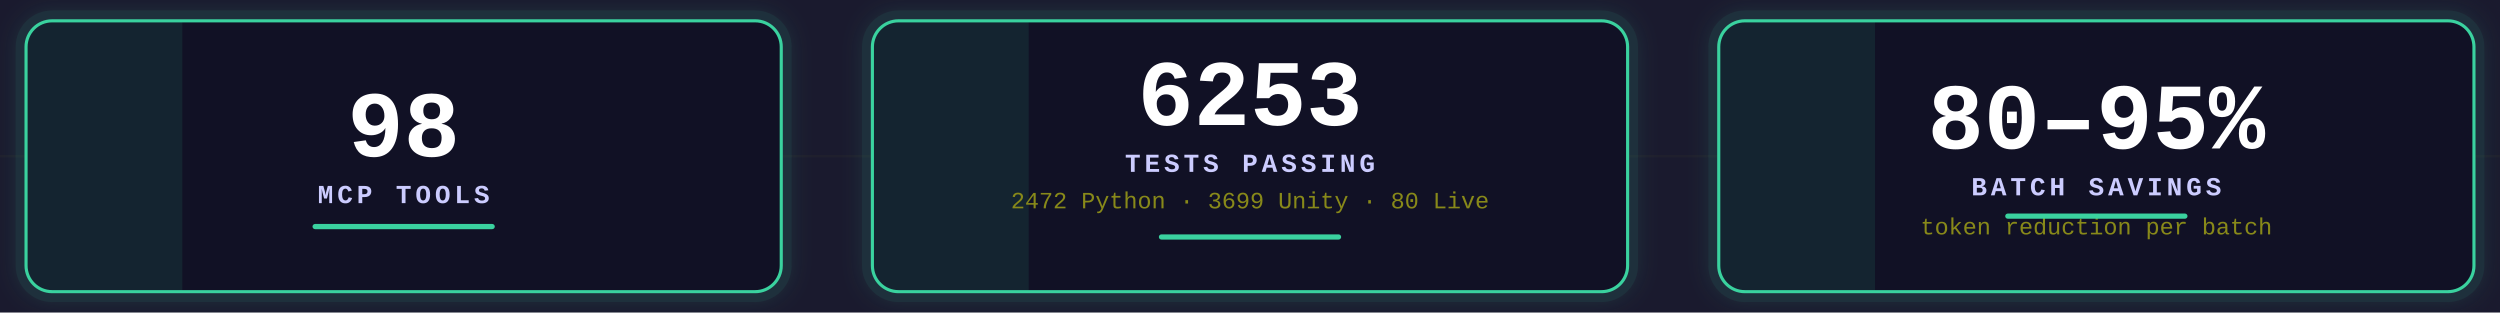
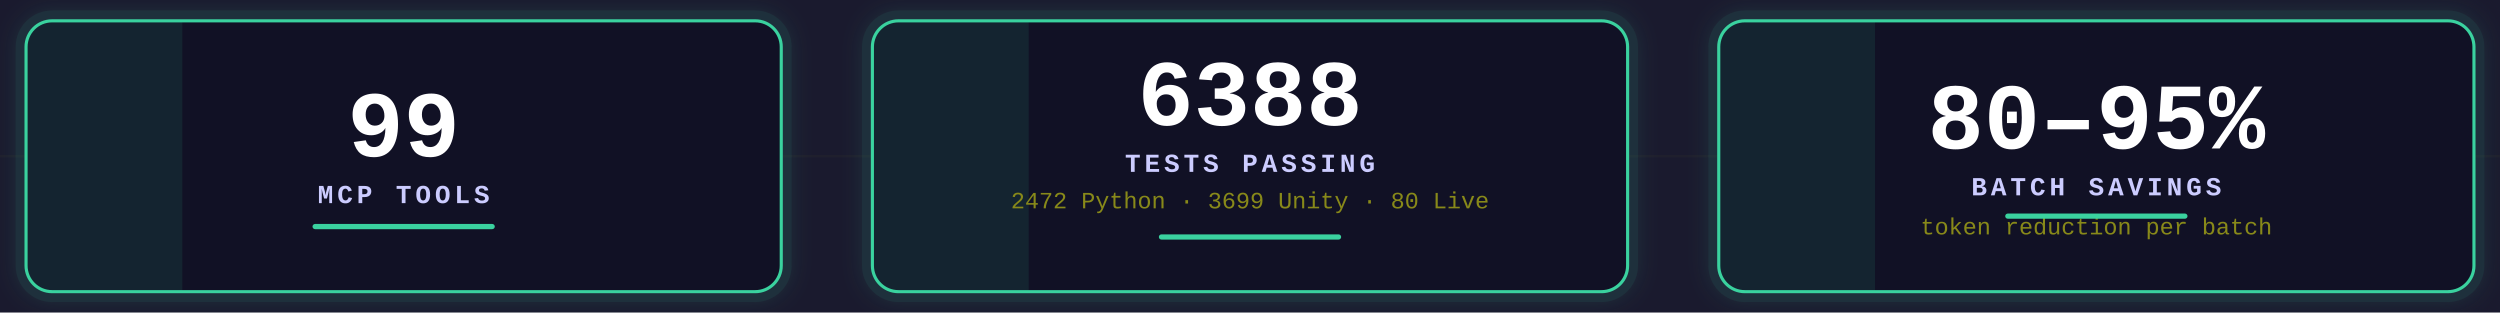
- <svg xmlns="http://www.w3.org/2000/svg" viewBox="0 0 960 120" width="960" height="120" role="img" aria-label="Unity MCP stats: 98 MCP tools, 6253 Tests (2472 Python + 3701 Unity + 80 Live), 80-95% Batch Savings">
+ <svg xmlns="http://www.w3.org/2000/svg" viewBox="0 0 960 120" width="960" height="120" role="img" aria-label="Unity MCP stats: 99 MCP tools, 6388 Tests (2540 Python + 3768 Unity + 80 Live), 80-95% Batch Savings">
  <defs>
    <filter id="sg" x="-25%" y="-30%" width="150%" height="160%">
      <feGaussianBlur stdDeviation="4" result="b" />
      <feMerge>
        <feMergeNode in="b" />
        <feMergeNode in="SourceGraphic" />
      </feMerge>
    </filter>
    <clipPath id="c1">
      <rect x="10" y="8" width="290" height="104" rx="10" />
    </clipPath>
    <clipPath id="c2">
      <rect x="335" y="8" width="290" height="104" rx="10" />
    </clipPath>
    <clipPath id="c3">
      <rect x="660" y="8" width="290" height="104" rx="10" />
    </clipPath>
  </defs>
  <rect width="960" height="120" fill="#1a1a2e" />
  <line x1="0" y1="60" x2="960" y2="60" stroke="#888919" stroke-opacity="0.05" stroke-width="1" />
  <rect x="10" y="8" width="290" height="104" rx="10" fill="none" stroke="#3ad29f" stroke-width="8" opacity="0.12" filter="url(#sg)">
    <animate attributeName="opacity" values="0.25;0.7;0.25" dur="3s" repeatCount="indefinite" begin="0s" />
  </rect>
  <rect x="10" y="8" width="290" height="104" rx="10" fill="#111125" />
  <rect x="10" y="8" width="290" height="104" rx="10" fill="none" stroke="#3ad29f" stroke-width="1.2" />
  <g clip-path="url(#c1)">
    <rect x="10" y="8" width="60" height="104" fill="#3ad29f" fill-opacity="0.10">
      <animateTransform attributeName="transform" type="translate" values="-100,0;400,0" dur="3s" repeatCount="indefinite" begin="0s" />
    </rect>
  </g>
-   <text x="155" y="60" text-anchor="middle" font-family="ui-monospace,SFMono-Regular,'SF Mono',Menlo,Consolas,'Liberation Mono',monospace" font-size="36" font-weight="700" fill="#ffffff">98</text>
+   <text x="155" y="60" text-anchor="middle" font-family="ui-monospace,SFMono-Regular,'SF Mono',Menlo,Consolas,'Liberation Mono',monospace" font-size="36" font-weight="700" fill="#ffffff">99</text>
  <text x="155" y="78" text-anchor="middle" font-family="ui-monospace,SFMono-Regular,'SF Mono',Menlo,Consolas,'Liberation Mono',monospace" font-size="10" font-weight="700" fill="#ccccff" letter-spacing="1.5">MCP TOOLS</text>
  <rect x="120" y="86" width="70" height="2" rx="1" fill="#3ad29f">
    <animate attributeName="opacity" values="0.6;1;0.6" dur="2s" repeatCount="indefinite" begin="0s" />
  </rect>
  <rect x="335" y="8" width="290" height="104" rx="10" fill="none" stroke="#3ad29f" stroke-width="8" opacity="0.12" filter="url(#sg)">
    <animate attributeName="opacity" values="0.25;0.7;0.25" dur="3s" repeatCount="indefinite" begin="0.6s" />
  </rect>
  <rect x="335" y="8" width="290" height="104" rx="10" fill="#111125" />
  <rect x="335" y="8" width="290" height="104" rx="10" fill="none" stroke="#3ad29f" stroke-width="1.2" />
  <g clip-path="url(#c2)">
    <rect x="335" y="8" width="60" height="104" fill="#3ad29f" fill-opacity="0.10">
      <animateTransform attributeName="transform" type="translate" values="-100,0;400,0" dur="3s" repeatCount="indefinite" begin="0.5s" />
    </rect>
  </g>
-   <text x="480" y="48" text-anchor="middle" font-family="ui-monospace,SFMono-Regular,'SF Mono',Menlo,Consolas,'Liberation Mono',monospace" font-size="36" font-weight="700" fill="#ffffff">6253</text>
+   <text x="480" y="48" text-anchor="middle" font-family="ui-monospace,SFMono-Regular,'SF Mono',Menlo,Consolas,'Liberation Mono',monospace" font-size="36" font-weight="700" fill="#ffffff">6388</text>
  <text x="480" y="66" text-anchor="middle" font-family="ui-monospace,SFMono-Regular,'SF Mono',Menlo,Consolas,'Liberation Mono',monospace" font-size="10" font-weight="700" fill="#ccccff" letter-spacing="1.5">TESTS PASSING</text>
  <text x="480" y="80" text-anchor="middle" font-family="ui-monospace,SFMono-Regular,'SF Mono',Menlo,Consolas,'Liberation Mono',monospace" font-size="9" fill="#888919">2472 Python · 3699 Unity · 80 Live</text>
  <rect x="445" y="90" width="70" height="2" rx="1" fill="#3ad29f">
    <animate attributeName="opacity" values="0.6;1;0.6" dur="2s" repeatCount="indefinite" begin="0.4s" />
  </rect>
  <rect x="660" y="8" width="290" height="104" rx="10" fill="none" stroke="#3ad29f" stroke-width="8" opacity="0.12" filter="url(#sg)">
    <animate attributeName="opacity" values="0.25;0.7;0.25" dur="3s" repeatCount="indefinite" begin="1.2s" />
  </rect>
  <rect x="660" y="8" width="290" height="104" rx="10" fill="#111125" />
  <rect x="660" y="8" width="290" height="104" rx="10" fill="none" stroke="#3ad29f" stroke-width="1.2" />
  <g clip-path="url(#c3)">
    <rect x="660" y="8" width="60" height="104" fill="#3ad29f" fill-opacity="0.10">
      <animateTransform attributeName="transform" type="translate" values="-100,0;400,0" dur="3s" repeatCount="indefinite" begin="1.0s" />
    </rect>
  </g>
  <text x="805" y="57" text-anchor="middle" font-family="ui-monospace,SFMono-Regular,'SF Mono',Menlo,Consolas,'Liberation Mono',monospace" font-size="36" font-weight="700" fill="#ffffff">80–95%</text>
  <text x="805" y="75" text-anchor="middle" font-family="ui-monospace,SFMono-Regular,'SF Mono',Menlo,Consolas,'Liberation Mono',monospace" font-size="10" font-weight="700" fill="#ccccff" letter-spacing="1.5">BATCH SAVINGS</text>
  <text x="805" y="90" text-anchor="middle" font-family="ui-monospace,SFMono-Regular,'SF Mono',Menlo,Consolas,'Liberation Mono',monospace" font-size="9" fill="#888919">token reduction per batch</text>
  <rect x="770" y="82" width="70" height="2" rx="1" fill="#3ad29f">
    <animate attributeName="opacity" values="0.6;1;0.6" dur="2s" repeatCount="indefinite" begin="0.8s" />
  </rect>
</svg>
